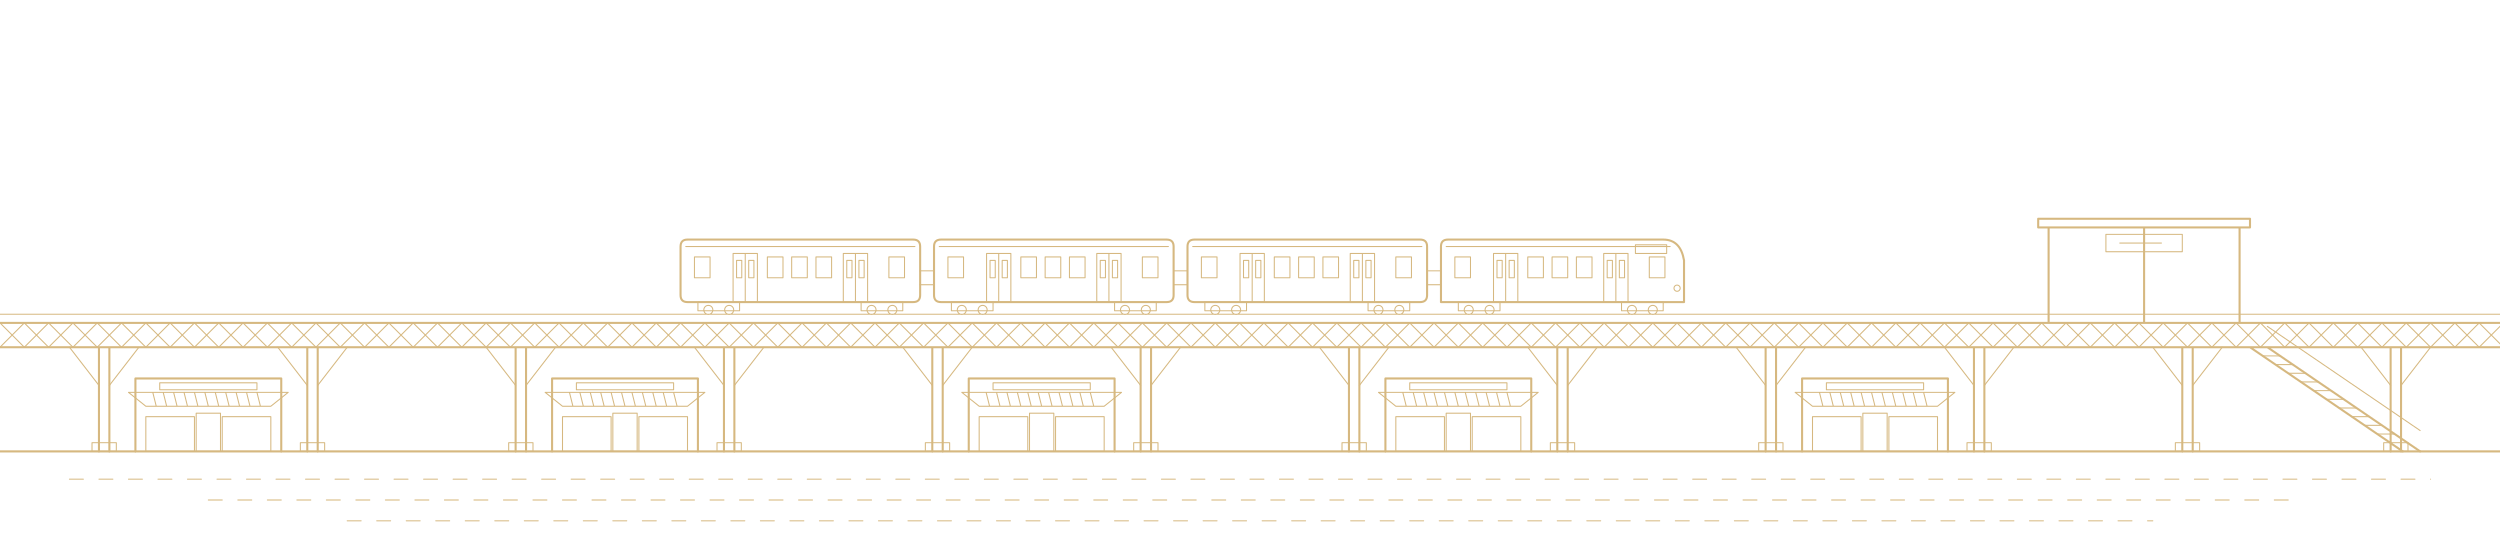
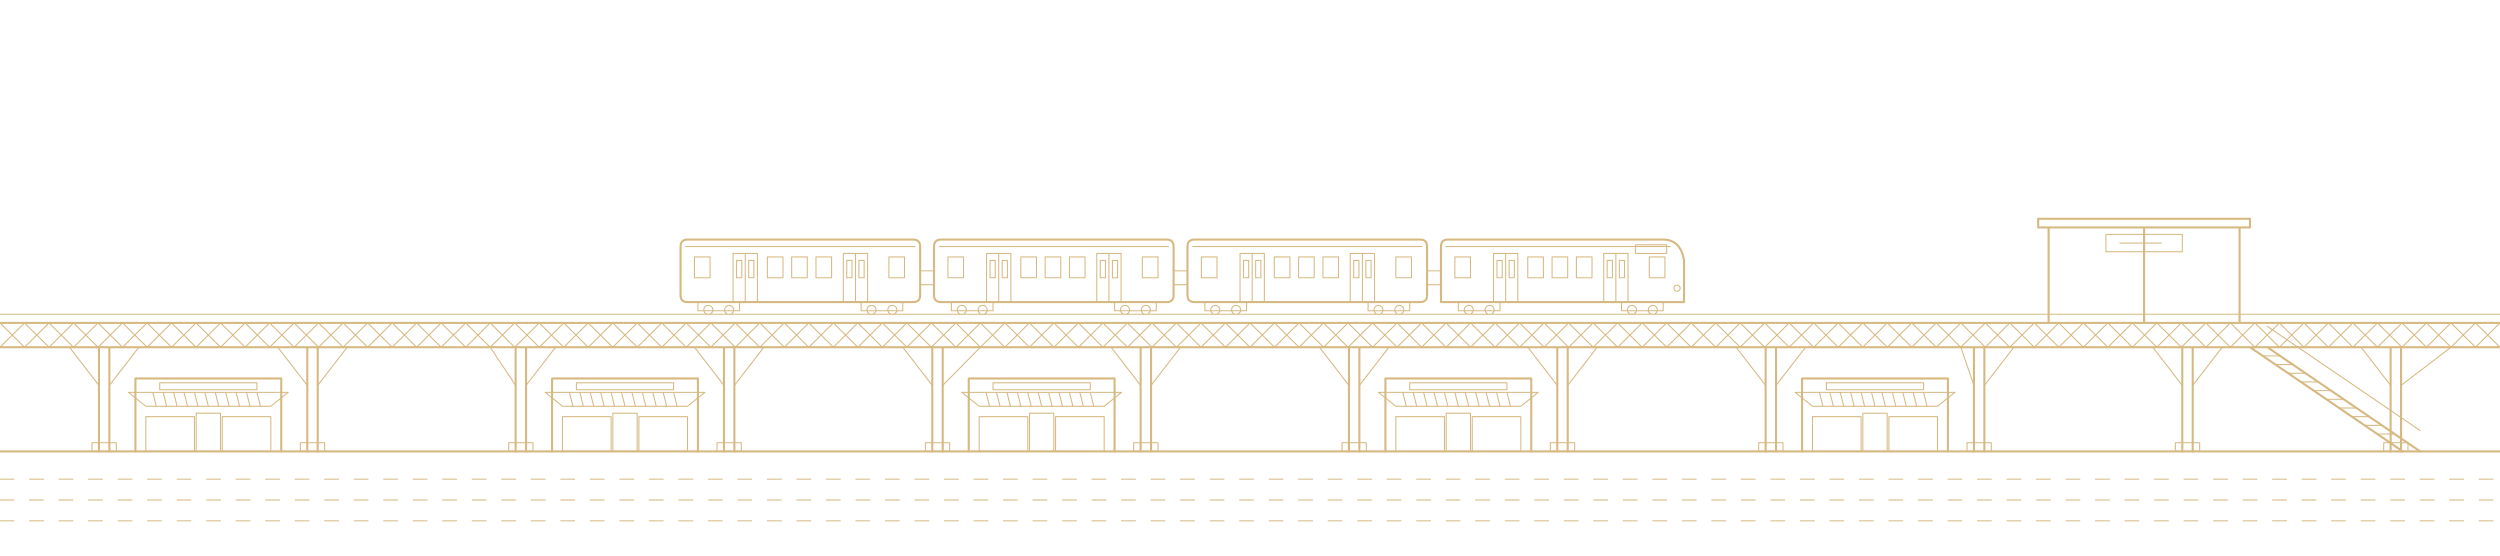
<svg xmlns="http://www.w3.org/2000/svg" width="1440" height="320" viewBox="0 380 1440 320" fill="none">
  <g opacity="0.7">
    <path d="M0 640H1440" stroke="#C49A4A" stroke-width="1.2" stroke-linecap="round" stroke-linejoin="round" />
-     <path d="M40 656H1400" stroke="#C49A4A" stroke-width="0.6" stroke-linecap="round" stroke-linejoin="round" stroke-dasharray="8 9" />
-     <path d="M120 668H1320" stroke="#C49A4A" stroke-width="0.6" stroke-linecap="round" stroke-linejoin="round" stroke-dasharray="8 9" />
-     <path d="M200 680H1240" stroke="#C49A4A" stroke-width="0.6" stroke-linecap="round" stroke-linejoin="round" stroke-dasharray="8 9" />
-     <path d="M0 561H1440M0 566L14 580L28 566L42 580L56 566L70 580L84 566L98 580L112 566L126 580L140 566L154 580L168 566L182 580L196 566L210 580L224 566L238 580L252 566L266 580L280 566L294 580L308 566L322 580L336 566L350 580L364 566L378 580L392 566L406 580L420 566L434 580L448 566L462 580L476 566L490 580L504 566L518 580L532 566L546 580L560 566L574 580L588 566L602 580L616 566L630 580L644 566L658 580L672 566L686 580L700 566L714 580L728 566L742 580L756 566L770 580L784 566L798 580L812 566L826 580L840 566L854 580L868 566L882 580L896 566L910 580L924 566L938 580L952 566L966 580L980 566L994 580L1008 566L1022 580L1036 566L1050 580L1064 566L1078 580L1092 566L1106 580L1120 566L1134 580L1148 566L1162 580L1176 566L1190 580L1204 566L1218 580L1232 566L1246 580L1260 566L1274 580L1288 566L1302 580L1316 566L1330 580L1344 566L1358 580L1372 566L1386 580L1400 566L1414 580L1428 566L1442 580M0 580L14 566L28 580L42 566L56 580L70 566L84 580L98 566L112 580L126 566L140 580L154 566L168 580L182 566L196 580L210 566L224 580L238 566L252 580L266 566L280 580M280 580L294 566L308 580L322 566L336 580L350 566L364 580L378 566L392 580L406 566L420 580L434 566L448 580L462 566L476 580L490 566L504 580L518 566L532 580L546 566L560 580M280 580L297 602M560 580L574 566L588 580L602 566L616 580L630 566L644 580L658 566L672 580L686 566L700 580L714 566L728 580L742 566L756 580L770 566L784 580L798 566L812 580L826 566L840 580L854 566L868 580L882 566L896 580L910 566L924 580L938 566L952 580L966 566L980 580L994 566L1008 580L1022 566L1036 580L1050 566L1064 580L1078 566L1092 580L1106 566L1120 580M560 580L543 602M1120 580L1134 566L1148 580L1162 566L1176 580L1190 566L1204 580L1218 566L1232 580L1246 566L1260 580L1274 566L1288 580L1302 566L1316 580L1330 566L1344 580L1358 566L1372 580L1386 566L1400 580M1120 580L1137 602M1400 580L1414 566L1428 580L1442 566M1400 580L1383 602M57 602L40 580M63 602L80 580M177 602L160 580M183 602L200 580M303 602L320 580M417 602L400 580M423 602L440 580M537 602L520 580M657 602L640 580M663 602L680 580M777 602L760 580M783 602L800 580M897 602L880 580M903 602L920 580M1017 602L1000 580M1023 602L1040 580M1143 602L1160 580M1257 602L1240 580M1263 602L1280 580M1377 602L1360 580M88 606L90 614M94 606L96 614M100 606L102 614M106 606L108 614M112 606L114 614M118 606L120 614M124 606L126 614M130 606L132 614M136 606L138 614M142 606L144 614M148 606L150 614M328 606L330 614M334 606L336 614M340 606L342 614M346 606L348 614M352 606L354 614M358 606L360 614M364 606L366 614M370 606L372 614M376 606L378 614M382 606L384 614M388 606L390 614M568 606L570 614M574 606L576 614M580 606L582 614M586 606L588 614M592 606L594 614M598 606L600 614M604 606L606 614M610 606L612 614M616 606L618 614M622 606L624 614M628 606L630 614M808 606L810 614M814 606L816 614M820 606L822 614M826 606L828 614M832 606L834 614M838 606L840 614M844 606L846 614M850 606L852 614M856 606L858 614M862 606L864 614M868 606L870 614M1048 606L1050 614M1054 606L1056 614M1060 606L1062 614M1066 606L1068 614M1072 606L1074 614M1078 606L1080 614M1084 606L1086 614M1090 606L1092 614M1096 606L1098 614M1102 606L1104 614M1108 606L1110 614M395 522H527M429.26 526V554M492.74 526V554M541 522H673M575.26 526V554M638.74 526V554M530 536H538M530 544H538M687 522H819M721.26 526V554M784.74 526V554M676 536H684M676 544H684M833 522H962M867.26 526V554M930.74 526V554M822 536H830M822 544H830M1221 520H1245M1303.33 585H1313.33M1310.67 590H1320.67M1318 595H1328M1325.33 600H1335.33M1332.67 605H1342.67M1340 610H1350M1347.33 615H1357.33M1354.67 620H1364.67M1362 625H1372M1369.33 630H1379.33M1376.67 635H1386.67M1306 568L1394 628M53 635H67V640H53V635ZM173 635H187V640H173V635ZM293 635H307V640H293V635ZM413 635H427V640H413V635ZM533 635H547V640H533V635ZM653 635H667V640H653V635ZM773 635H787V640H773V635ZM893 635H907V640H893V635ZM1013 635H1027V640H1013V635ZM1133 635H1147V640H1133V635ZM1253 635H1267V640H1253V635ZM1373 635H1387V640H1373V635ZM74 606L84 614H156L166 606H74ZM84 620H112V640H84V620ZM128 620H156V640H128V620ZM113 618H127V640H113V618ZM92 600.5H148V604.5H92V600.5ZM314 606L324 614H396L406 606H314ZM324 620H352V640H324V620ZM368 620H396V640H368V620ZM353 618H367V640H353V618ZM332 600.5H388V604.5H332V600.5ZM554 606L564 614H636L646 606H554ZM564 620H592V640H564V620ZM608 620H636V640H608V620ZM593 618H607V640H593V618ZM572 600.5H628V604.5H572V600.5ZM794 606L804 614H876L886 606H794ZM804 620H832V640H804V620ZM848 620H876V640H848V620ZM833 618H847V640H833V618ZM812 600.5H868V604.5H812V600.5ZM1034 606L1044 614H1116L1126 606H1034ZM1044 620H1072V640H1044V620ZM1088 620H1116V640H1088V620ZM1073 618H1087V640H1073V618ZM1052 600.5H1108V604.5H1052V600.5ZM422.26 526H436.26V554H422.26V526ZM424.26 530H427.26V540H424.26V530ZM431.26 530H434.26V540H431.26V530ZM485.74 526H499.74V554H485.74V526ZM487.74 530H490.74V540H487.74V530ZM494.74 530H497.74V540H494.74V530ZM400 528H409V540H400V528ZM442 528H451V540H442V528ZM456 528H465V540H456V528ZM470 528H479V540H470V528ZM512 528H521V540H512V528ZM402 554H426V559H402V554ZM405.4 558.5C405.4 557.06 406.56 555.9 408 555.9C409.44 555.9 410.6 557.06 410.6 558.5C410.6 559.94 409.44 561.1 408 561.1C406.56 561.1 405.4 559.94 405.4 558.5ZM417.4 558.5C417.4 557.06 418.56 555.9 420 555.9C421.44 555.9 422.6 557.06 422.6 558.5C422.6 559.94 421.44 561.1 420 561.1C418.56 561.1 417.4 559.94 417.4 558.5ZM496 554H520V559H496V554ZM499.4 558.5C499.4 557.06 500.56 555.9 502 555.9C503.44 555.9 504.6 557.06 504.6 558.5C504.6 559.94 503.44 561.1 502 561.1C500.56 561.1 499.4 559.94 499.4 558.5ZM511.4 558.5C511.4 557.06 512.56 555.9 514 555.9C515.44 555.9 516.6 557.06 516.6 558.5C516.6 559.94 515.44 561.1 514 561.1C512.56 561.1 511.4 559.94 511.4 558.5ZM568.26 526H582.26V554H568.26V526ZM570.26 530H573.26V540H570.26V530ZM577.26 530H580.26V540H577.26V530ZM631.74 526H645.74V554H631.74V526ZM633.74 530H636.74V540H633.74V530ZM640.74 530H643.74V540H640.74V530ZM546 528H555V540H546V528ZM588 528H597V540H588V528ZM602 528H611V540H602V528ZM616 528H625V540H616V528ZM658 528H667V540H658V528ZM548 554H572V559H548V554ZM551.4 558.5C551.4 557.06 552.56 555.9 554 555.9C555.44 555.9 556.6 557.06 556.6 558.5C556.6 559.94 555.44 561.1 554 561.1C552.56 561.1 551.4 559.94 551.4 558.5ZM563.4 558.5C563.4 557.06 564.56 555.9 566 555.9C567.44 555.9 568.6 557.06 568.6 558.5C568.6 559.94 567.44 561.1 566 561.1C564.56 561.1 563.4 559.94 563.4 558.5ZM642 554H666V559H642V554ZM645.4 558.5C645.4 557.06 646.56 555.9 648 555.9C649.44 555.9 650.6 557.06 650.6 558.5C650.6 559.94 649.44 561.1 648 561.1C646.56 561.1 645.4 559.94 645.4 558.5ZM657.4 558.5C657.4 557.06 658.56 555.9 660 555.9C661.44 555.9 662.6 557.06 662.6 558.5C662.6 559.94 661.44 561.1 660 561.1C658.56 561.1 657.4 559.94 657.4 558.5ZM714.26 526H728.26V554H714.26V526ZM716.26 530H719.26V540H716.26V530ZM723.26 530H726.26V540H723.26V530ZM777.74 526H791.74V554H777.74V526ZM779.74 530H782.74V540H779.74V530ZM786.74 530H789.74V540H786.74V530ZM692 528H701V540H692V528ZM734 528H743V540H734V528ZM748 528H757V540H748V528ZM762 528H771V540H762V528ZM804 528H813V540H804V528ZM694 554H718V559H694V554ZM697.4 558.5C697.4 557.06 698.56 555.9 700 555.9C701.44 555.9 702.6 557.06 702.6 558.5C702.6 559.94 701.44 561.1 700 561.1C698.56 561.1 697.4 559.94 697.4 558.5ZM709.4 558.5C709.4 557.06 710.56 555.9 712 555.9C713.44 555.9 714.6 557.06 714.6 558.5C714.6 559.94 713.44 561.1 712 561.1C710.56 561.1 709.4 559.94 709.4 558.5ZM788 554H812V559H788V554ZM791.4 558.5C791.4 557.06 792.56 555.9 794 555.9C795.44 555.9 796.6 557.06 796.6 558.5C796.6 559.94 795.44 561.1 794 561.1C792.56 561.1 791.4 559.94 791.4 558.5ZM803.4 558.5C803.4 557.06 804.56 555.9 806 555.9C807.44 555.9 808.6 557.06 808.6 558.5C808.6 559.94 807.44 561.1 806 561.1C804.56 561.1 803.4 559.94 803.4 558.5ZM964.2 546C964.2 545.01 965.01 544.2 966 544.2C966.99 544.2 967.8 545.01 967.8 546C967.8 546.99 966.99 547.8 966 547.8C965.01 547.8 964.2 546.99 964.2 546ZM942 521H960V526H942V521ZM860.26 526H874.26V554H860.26V526ZM862.26 530H865.26V540H862.26V530ZM869.26 530H872.26V540H869.26V530ZM923.74 526H937.74V554H923.74V526ZM925.74 530H928.74V540H925.74V530ZM932.74 530H935.74V540H932.74V530ZM838 528H847V540H838V528ZM880 528H889V540H880V528ZM894 528H903V540H894V528ZM908 528H917V540H908V528ZM950 528H959V540H950V528ZM840 554H864V559H840V554ZM843.4 558.5C843.4 557.06 844.56 555.9 846 555.9C847.44 555.9 848.6 557.06 848.6 558.5C848.6 559.94 847.44 561.1 846 561.1C844.56 561.1 843.4 559.94 843.4 558.5ZM855.4 558.5C855.4 557.06 856.56 555.9 858 555.9C859.44 555.9 860.6 557.06 860.6 558.5C860.6 559.94 859.44 561.1 858 561.1C856.56 561.1 855.4 559.94 855.4 558.5ZM934 554H958V559H934V554ZM937.4 558.5C937.4 557.06 938.56 555.9 940 555.9C941.44 555.9 942.6 557.06 942.6 558.5C942.6 559.94 941.44 561.1 940 561.1C938.56 561.1 937.4 559.94 937.4 558.5ZM949.4 558.5C949.4 557.06 950.56 555.9 952 555.9C953.44 555.9 954.6 557.06 954.6 558.5C954.6 559.94 953.44 561.1 952 561.1C950.56 561.1 949.4 559.94 949.4 558.5ZM1213 515H1257V525H1213V515Z" stroke="#C49A4A" stroke-width="0.6" stroke-linecap="round" stroke-linejoin="round" />
-     <path d="M0 566H1440M0 580H1440M57 580V640M63 580V640M177 580V640M183 580V640M297 580V640M303 580V640M417 580V640M423 580V640M537 580V640M543 580V640M657 580V640M663 580V640M777 580V640M783 580V640M897 580V640M903 580V640M1017 580V640M1023 580V640M1137 580V640M1143 580V640M1257 580V640M1263 580V640M1377 580V640M1383 580V640M78 640V598H162V640M318 640V598H402V640M558 640V598H642V640M798 640V598H882V640M1038 640V598H1122V640M1180 511V566M1235 511V566M1290 511V566M1296 580L1384 640M1306 580L1394 640M396 518H526C528.667 518 530 519.333 530 522V550C530 552.667 528.667 554 526 554H396C393.333 554 392 552.667 392 550V522C392 519.333 393.333 518 396 518ZM542 518H672C674.667 518 676 519.333 676 522V550C676 552.667 674.667 554 672 554H542C539.333 554 538 552.667 538 550V522C538 519.333 539.333 518 542 518ZM688 518H818C820.667 518 822 519.333 822 522V550C822 552.667 820.667 554 818 554H688C685.333 554 684 552.667 684 550V522C684 519.333 685.333 518 688 518ZM830 554V522C830 519.333 831.333 518 834 518H958C964.667 518 968.667 522 970 530V554H830ZM1174 506H1296V511H1174V506Z" stroke="#C49A4A" stroke-width="1.2" stroke-linecap="round" stroke-linejoin="round" />
+     <path d="M0 656H1440" stroke="#C49A4A" stroke-width="0.6" stroke-linecap="round" stroke-linejoin="round" stroke-dasharray="8 9" />
+     <path d="M0 668H1440" stroke="#C49A4A" stroke-width="0.6" stroke-linecap="round" stroke-linejoin="round" stroke-dasharray="8 9" />
+     <path d="M0 680H1440" stroke="#C49A4A" stroke-width="0.6" stroke-linecap="round" stroke-linejoin="round" stroke-dasharray="8 9" />
+     <path d="M0 561H1440M0 566L14.12 580L28.24 566L42.35 580L56.47 566L70.59 580L84.71 566L98.82 580L112.94 566L127.06 580L141.18 566L155.29 580L169.41 566L183.53 580L197.65 566L211.76 580L225.88 566L240 580L254.12 566L268.24 580L282.35 566L296.47 580L310.59 566L324.71 580L338.82 566L352.94 580L367.06 566L381.18 580L395.29 566L409.41 580L423.53 566L437.65 580L451.76 566L465.88 580L480 566L494.12 580L508.24 566L522.35 580L536.47 566L550.59 580L564.71 566L578.82 580L592.94 566L607.06 580L621.18 566L635.29 580L649.41 566L663.53 580L677.65 566L691.76 580L705.88 566L720 580L734.12 566L748.24 580L762.35 566L776.47 580L790.59 566L804.71 580L818.82 566L832.94 580L847.06 566L861.18 580L875.29 566L889.41 580L903.53 566L917.65 580L931.76 566L945.88 580L960 566L974.12 580L988.24 566L1002.35 580L1016.47 566L1030.59 580L1044.71 566L1058.82 580L1072.94 566L1087.06 580L1101.18 566L1115.29 580L1129.41 566L1143.53 580L1157.65 566L1171.76 580L1185.88 566L1200 580L1214.12 566L1228.24 580L1242.35 566L1256.47 580L1270.59 566L1284.71 580L1298.82 566L1312.94 580L1327.06 566L1341.18 580L1355.29 566L1369.41 580L1383.53 566L1397.65 580L1411.76 566L1425.88 580L1440 566L1454.12 580M0 580L14.12 566L28.24 580L42.35 566L56.47 580L70.59 566L84.71 580L98.82 566L112.94 580L127.06 566L141.18 580L155.29 566L169.41 580L183.53 566L197.65 580L211.76 566L225.88 580L240 566L254.12 580L268.24 566L282.35 580M282.35 580L296.47 566L310.59 580L324.71 566L338.82 580L352.94 566L367.06 580L381.18 566L395.29 580L409.41 566L423.53 580L437.65 566L451.76 580L465.88 566L480 580L494.12 566L508.24 580L522.35 566L536.47 580L550.59 566L564.71 580M282.35 580L297 602M564.71 580L578.82 566L592.94 580L607.06 566L621.18 580L635.29 566L649.41 580L663.53 566L677.65 580L691.76 566L705.88 580L720 566L734.12 580L748.24 566L762.35 580L776.47 566L790.59 580L804.71 566L818.82 580L832.94 566L847.06 580L861.18 566L875.29 580L889.41 566L903.53 580L917.65 566L931.76 580L945.88 566L960 580L974.12 566L988.24 580L1002.35 566L1016.47 580L1030.59 566L1044.71 580L1058.82 566L1072.94 580L1087.06 566L1101.18 580L1115.29 566L1129.41 580M564.71 580L543 602M1129.41 580L1143.53 566L1157.65 580L1171.76 566L1185.88 580L1200 566L1214.12 580L1228.24 566L1242.35 580L1256.47 566L1270.59 580L1284.71 566L1298.82 580L1312.94 566L1327.06 580L1341.18 566L1355.29 580L1369.41 566L1383.53 580L1397.65 566L1411.76 580M1129.41 580L1137 602M1411.76 580L1425.88 566L1440 580L1454.12 566M1411.76 580L1383 602M57 602L40 580M63 602L80 580M177 602L160 580M183 602L200 580M303 602L320 580M417 602L400 580M423 602L440 580M537 602L520 580M657 602L640 580M663 602L680 580M777 602L760 580M783 602L800 580M897 602L880 580M903 602L920 580M1017 602L1000 580M1023 602L1040 580M1143 602L1160 580M1257 602L1240 580M1263 602L1280 580M1377 602L1360 580M88 606L90 614M94 606L96 614M100 606L102 614M106 606L108 614M112 606L114 614M118 606L120 614M124 606L126 614M130 606L132 614M136 606L138 614M142 606L144 614M148 606L150 614M328 606L330 614M334 606L336 614M340 606L342 614M346 606L348 614M352 606L354 614M358 606L360 614M364 606L366 614M370 606L372 614M376 606L378 614M382 606L384 614M388 606L390 614M568 606L570 614M574 606L576 614M580 606L582 614M586 606L588 614M592 606L594 614M598 606L600 614M604 606L606 614M610 606L612 614M616 606L618 614M622 606L624 614M628 606L630 614M808 606L810 614M814 606L816 614M820 606L822 614M826 606L828 614M832 606L834 614M838 606L840 614M844 606L846 614M850 606L852 614M856 606L858 614M862 606L864 614M868 606L870 614M1048 606L1050 614M1054 606L1056 614M1060 606L1062 614M1066 606L1068 614M1072 606L1074 614M1078 606L1080 614M1084 606L1086 614M1090 606L1092 614M1096 606L1098 614M1102 606L1104 614M1108 606L1110 614M395 522H527M429.26 526V554M492.74 526V554M541 522H673M575.26 526V554M638.74 526V554M530 536H538M530 544H538M687 522H819M721.26 526V554M784.74 526V554M676 536H684M676 544H684M833 522H962M867.26 526V554M930.74 526V554M822 536H830M822 544H830M1221 520H1245M1303.33 585H1313.33M1310.67 590H1320.67M1318 595H1328M1325.33 600H1335.33M1332.67 605H1342.67M1340 610H1350M1347.33 615H1357.33M1354.67 620H1364.67M1362 625H1372M1369.33 630H1379.33M1376.67 635H1386.67M1306 568L1394 628M53 635H67V640H53V635ZM173 635H187V640H173V635ZM293 635H307V640H293V635ZM413 635H427V640H413V635ZM533 635H547V640H533V635ZM653 635H667V640H653V635ZM773 635H787V640H773V635ZM893 635H907V640H893V635ZM1013 635H1027V640H1013V635ZM1133 635H1147V640H1133V635ZM1253 635H1267V640H1253V635ZM1373 635H1387V640H1373V635ZM74 606L84 614H156L166 606H74ZM84 620H112V640H84V620ZM128 620H156V640H128V620ZM113 618H127V640H113V618ZM92 600.5H148V604.5H92V600.5ZM314 606L324 614H396L406 606H314ZM324 620H352V640H324V620ZM368 620H396V640H368V620ZM353 618H367V640H353V618ZM332 600.5H388V604.5H332V600.5ZM554 606L564 614H636L646 606H554ZM564 620H592V640H564V620ZM608 620H636V640H608V620ZM593 618H607V640H593V618ZM572 600.5H628V604.5H572V600.5ZM794 606L804 614H876L886 606H794ZM804 620H832V640H804V620ZM848 620H876V640H848V620ZM833 618H847V640H833V618ZM812 600.5H868V604.5H812V600.5ZM1034 606L1044 614H1116L1126 606H1034ZM1044 620H1072V640H1044V620ZM1088 620H1116V640H1088V620ZM1073 618H1087V640H1073V618ZM1052 600.5H1108V604.5H1052V600.5ZM422.26 526H436.26V554H422.26V526ZM424.26 530H427.26V540H424.26V530ZM431.26 530H434.26V540H431.26V530ZM485.74 526H499.74V554H485.74V526ZM487.74 530H490.74V540H487.74V530ZM494.74 530H497.74V540H494.74V530ZM400 528H409V540H400V528ZM442 528H451V540H442V528ZM456 528H465V540H456V528ZM470 528H479V540H470V528ZM512 528H521V540H512V528ZM402 554H426V559H402V554ZM405.4 558.5C405.4 557.06 406.56 555.9 408 555.9C409.44 555.9 410.6 557.06 410.6 558.5C410.6 559.94 409.44 561.1 408 561.1C406.56 561.1 405.4 559.94 405.4 558.5ZM417.4 558.5C417.4 557.06 418.56 555.9 420 555.9C421.44 555.9 422.6 557.06 422.6 558.5C422.6 559.94 421.44 561.1 420 561.1C418.56 561.1 417.4 559.94 417.4 558.5ZM496 554H520V559H496V554ZM499.4 558.5C499.4 557.06 500.56 555.9 502 555.9C503.44 555.9 504.6 557.06 504.6 558.5C504.6 559.94 503.44 561.1 502 561.1C500.56 561.1 499.4 559.94 499.4 558.5ZM511.4 558.5C511.4 557.06 512.56 555.9 514 555.9C515.44 555.9 516.6 557.06 516.6 558.5C516.6 559.94 515.44 561.1 514 561.1C512.56 561.1 511.4 559.94 511.4 558.5ZM568.26 526H582.26V554H568.26V526ZM570.26 530H573.26V540H570.26V530ZM577.26 530H580.26V540H577.26V530ZM631.74 526H645.74V554H631.74V526ZM633.74 530H636.74V540H633.74V530ZM640.74 530H643.74V540H640.74V530ZM546 528H555V540H546V528ZM588 528H597V540H588V528ZM602 528H611V540H602V528ZM616 528H625V540H616V528ZM658 528H667V540H658V528ZM548 554H572V559H548V554ZM551.4 558.5C551.4 557.06 552.56 555.9 554 555.9C555.44 555.9 556.6 557.06 556.6 558.5C556.6 559.94 555.44 561.1 554 561.1C552.56 561.1 551.4 559.94 551.4 558.5ZM563.4 558.5C563.4 557.06 564.56 555.9 566 555.9C567.44 555.9 568.6 557.06 568.6 558.5C568.6 559.94 567.44 561.1 566 561.1C564.56 561.1 563.4 559.94 563.4 558.5ZM642 554H666V559H642V554ZM645.4 558.5C645.4 557.06 646.56 555.9 648 555.9C649.44 555.9 650.6 557.06 650.6 558.5C650.6 559.94 649.44 561.1 648 561.1C646.56 561.1 645.4 559.94 645.4 558.5ZM657.4 558.5C657.4 557.06 658.56 555.9 660 555.9C661.44 555.9 662.6 557.06 662.6 558.5C662.6 559.94 661.44 561.1 660 561.1C658.56 561.1 657.4 559.94 657.4 558.5ZM714.26 526H728.26V554H714.26V526ZM716.26 530H719.26V540H716.26V530ZM723.26 530H726.26V540H723.26V530ZM777.74 526H791.74V554H777.74V526ZM779.74 530H782.74V540H779.74V530ZM786.74 530H789.74V540H786.74V530ZM692 528H701V540H692V528ZM734 528H743V540H734V528ZM748 528H757V540H748V528ZM762 528H771V540H762V528ZM804 528H813V540H804V528ZM694 554H718V559H694V554ZM697.4 558.5C697.4 557.06 698.56 555.9 700 555.9C701.44 555.9 702.6 557.06 702.6 558.5C702.6 559.94 701.44 561.1 700 561.1C698.56 561.1 697.4 559.94 697.4 558.5ZM709.4 558.5C709.4 557.06 710.56 555.9 712 555.9C713.44 555.9 714.6 557.06 714.6 558.5C714.6 559.94 713.44 561.1 712 561.1C710.56 561.1 709.4 559.94 709.4 558.5ZM788 554H812V559H788V554ZM791.4 558.5C791.4 557.06 792.56 555.9 794 555.9C795.44 555.9 796.6 557.06 796.6 558.5C796.6 559.94 795.44 561.1 794 561.1C792.56 561.1 791.4 559.94 791.4 558.5ZM803.4 558.5C803.4 557.06 804.56 555.9 806 555.9C807.44 555.9 808.6 557.06 808.6 558.5C808.6 559.94 807.44 561.1 806 561.1C804.56 561.1 803.4 559.94 803.4 558.5ZM964.2 546C964.2 545.01 965.01 544.2 966 544.2C966.99 544.2 967.8 545.01 967.8 546C967.8 546.99 966.99 547.8 966 547.8C965.01 547.8 964.2 546.99 964.2 546ZM942 521H960V526H942V521ZM860.26 526H874.26V554H860.26V526ZM862.26 530H865.26V540H862.26V530ZM869.26 530H872.26V540H869.26V530ZM923.74 526H937.74V554H923.74V526ZM925.74 530H928.74V540H925.74V530ZM932.74 530H935.74V540H932.74V530ZM838 528H847V540H838V528ZM880 528H889V540H880V528ZM894 528H903V540H894V528ZM908 528H917V540H908V528ZM950 528H959V540H950V528ZM840 554H864V559H840V554ZM843.4 558.5C843.4 557.06 844.56 555.9 846 555.9C847.44 555.9 848.6 557.06 848.6 558.5C848.6 559.94 847.44 561.1 846 561.1C844.56 561.1 843.4 559.94 843.4 558.5ZM855.4 558.5C855.4 557.06 856.56 555.9 858 555.9C859.44 555.9 860.6 557.06 860.6 558.5C860.6 559.94 859.44 561.1 858 561.1C856.56 561.1 855.4 559.94 855.4 558.5ZM934 554H958V559H934V554ZM937.4 558.5C937.4 557.06 938.56 555.9 940 555.9C941.44 555.9 942.6 557.06 942.6 558.5C942.6 559.94 941.44 561.1 940 561.1C938.56 561.1 937.4 559.94 937.4 558.5ZM949.4 558.5C949.4 557.06 950.56 555.9 952 555.9C953.44 555.9 954.6 557.06 954.6 558.5C954.6 559.94 953.44 561.1 952 561.1C950.56 561.1 949.4 559.94 949.4 558.5ZM1213 515H1257V525H1213V515Z" stroke="#C49A4A" stroke-width="0.6" stroke-linecap="round" stroke-linejoin="round" />
+     <path d="M0 566H1440M0 580H1440M57 580V640M63 580V640M177 580V640M183 580V640M297 580V640M303 580V640M417 580V640M423 580V640M537 580V640M543 580V640M657 580V640M663 580V640M777 580V640M783 580V640M897 580V640M903 580V640M1017 580V640M1023 580V640M1137 580V640M1143 580V640M1257 580V640M1263 580V640M1377 580V640M1383 580V640M78 640V598H162V640M318 640V598H402V640M558 640V598H642V640M798 640V598H882V640M1038 640V598H1122V640M1180 511V566M1235 511V566M1290 511V566M1296 580L1384 640M1306 580L1394 640M396 518H526C528.67 518 530 519.33 530 522V550C530 552.67 528.67 554 526 554H396C393.33 554 392 552.67 392 550V522C392 519.33 393.33 518 396 518ZM542 518H672C674.67 518 676 519.33 676 522V550C676 552.67 674.67 554 672 554H542C539.33 554 538 552.67 538 550V522C538 519.33 539.33 518 542 518ZM688 518H818C820.67 518 822 519.33 822 522V550C822 552.67 820.67 554 818 554H688C685.33 554 684 552.67 684 550V522C684 519.33 685.33 518 688 518ZM830 554V522C830 519.33 831.33 518 834 518H958C964.67 518 968.67 522 970 530V554H830ZM1174 506H1296V511H1174V506Z" stroke="#C49A4A" stroke-width="1.2" stroke-linecap="round" stroke-linejoin="round" />
  </g>
</svg>
